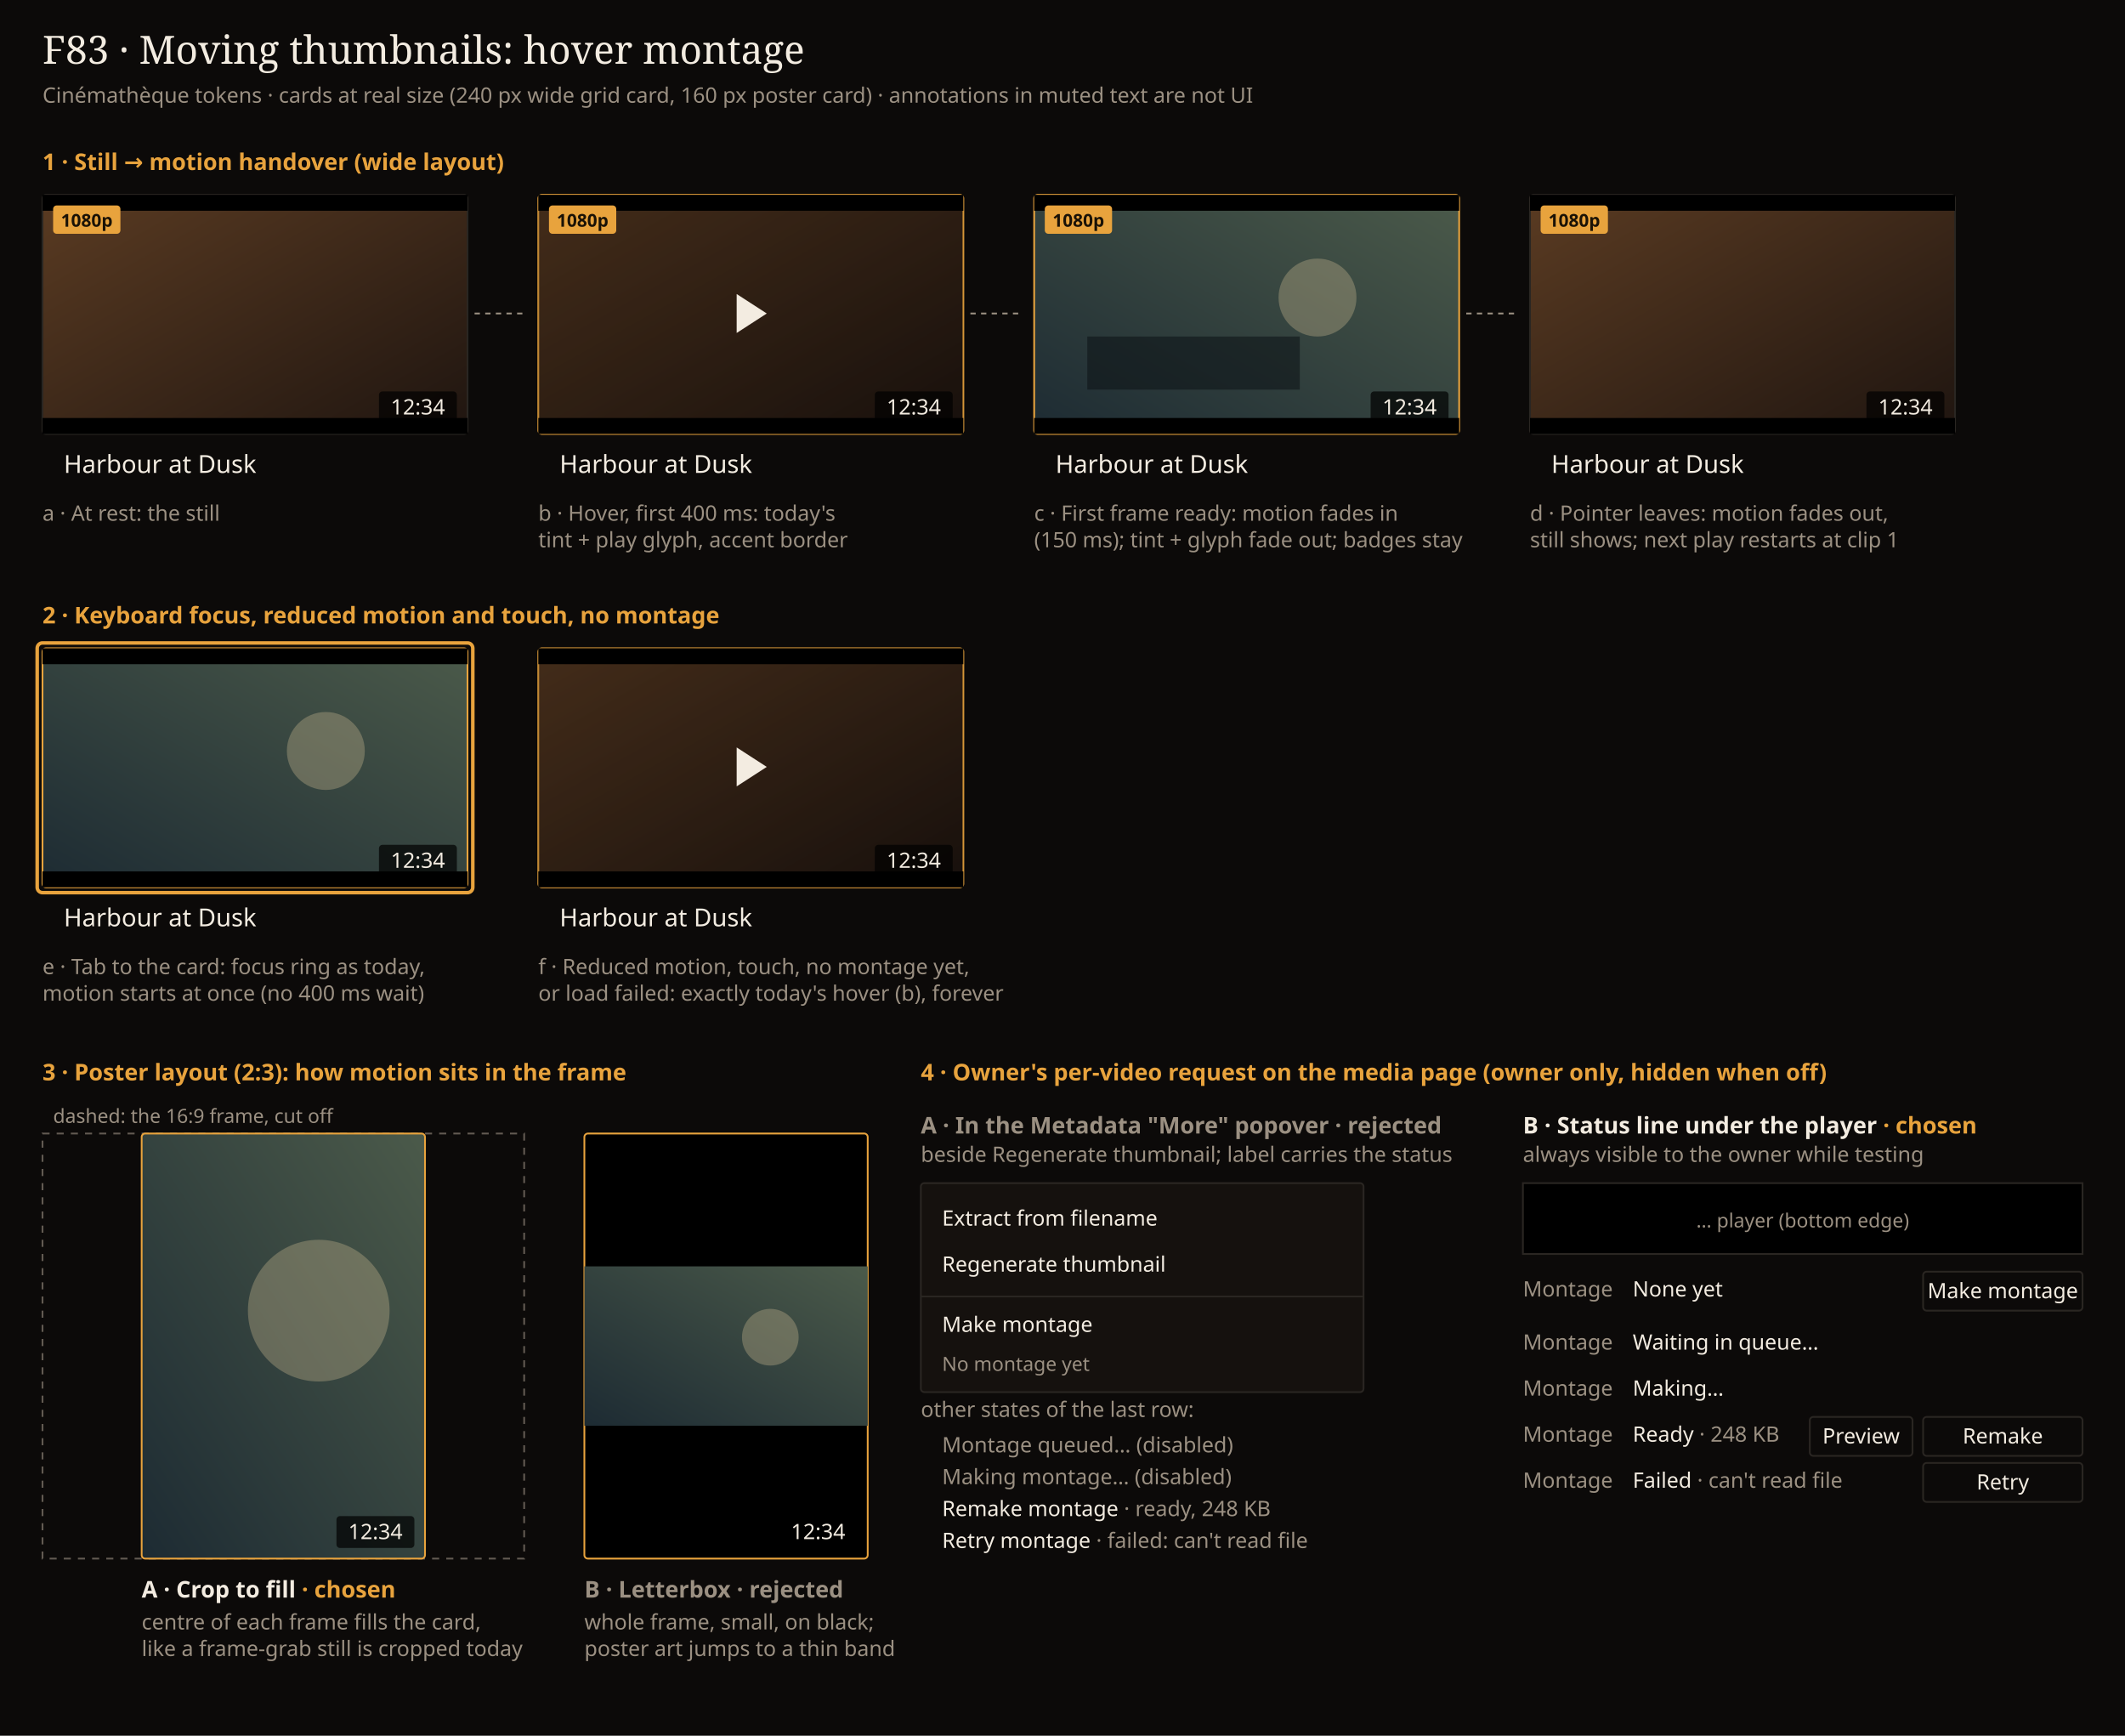
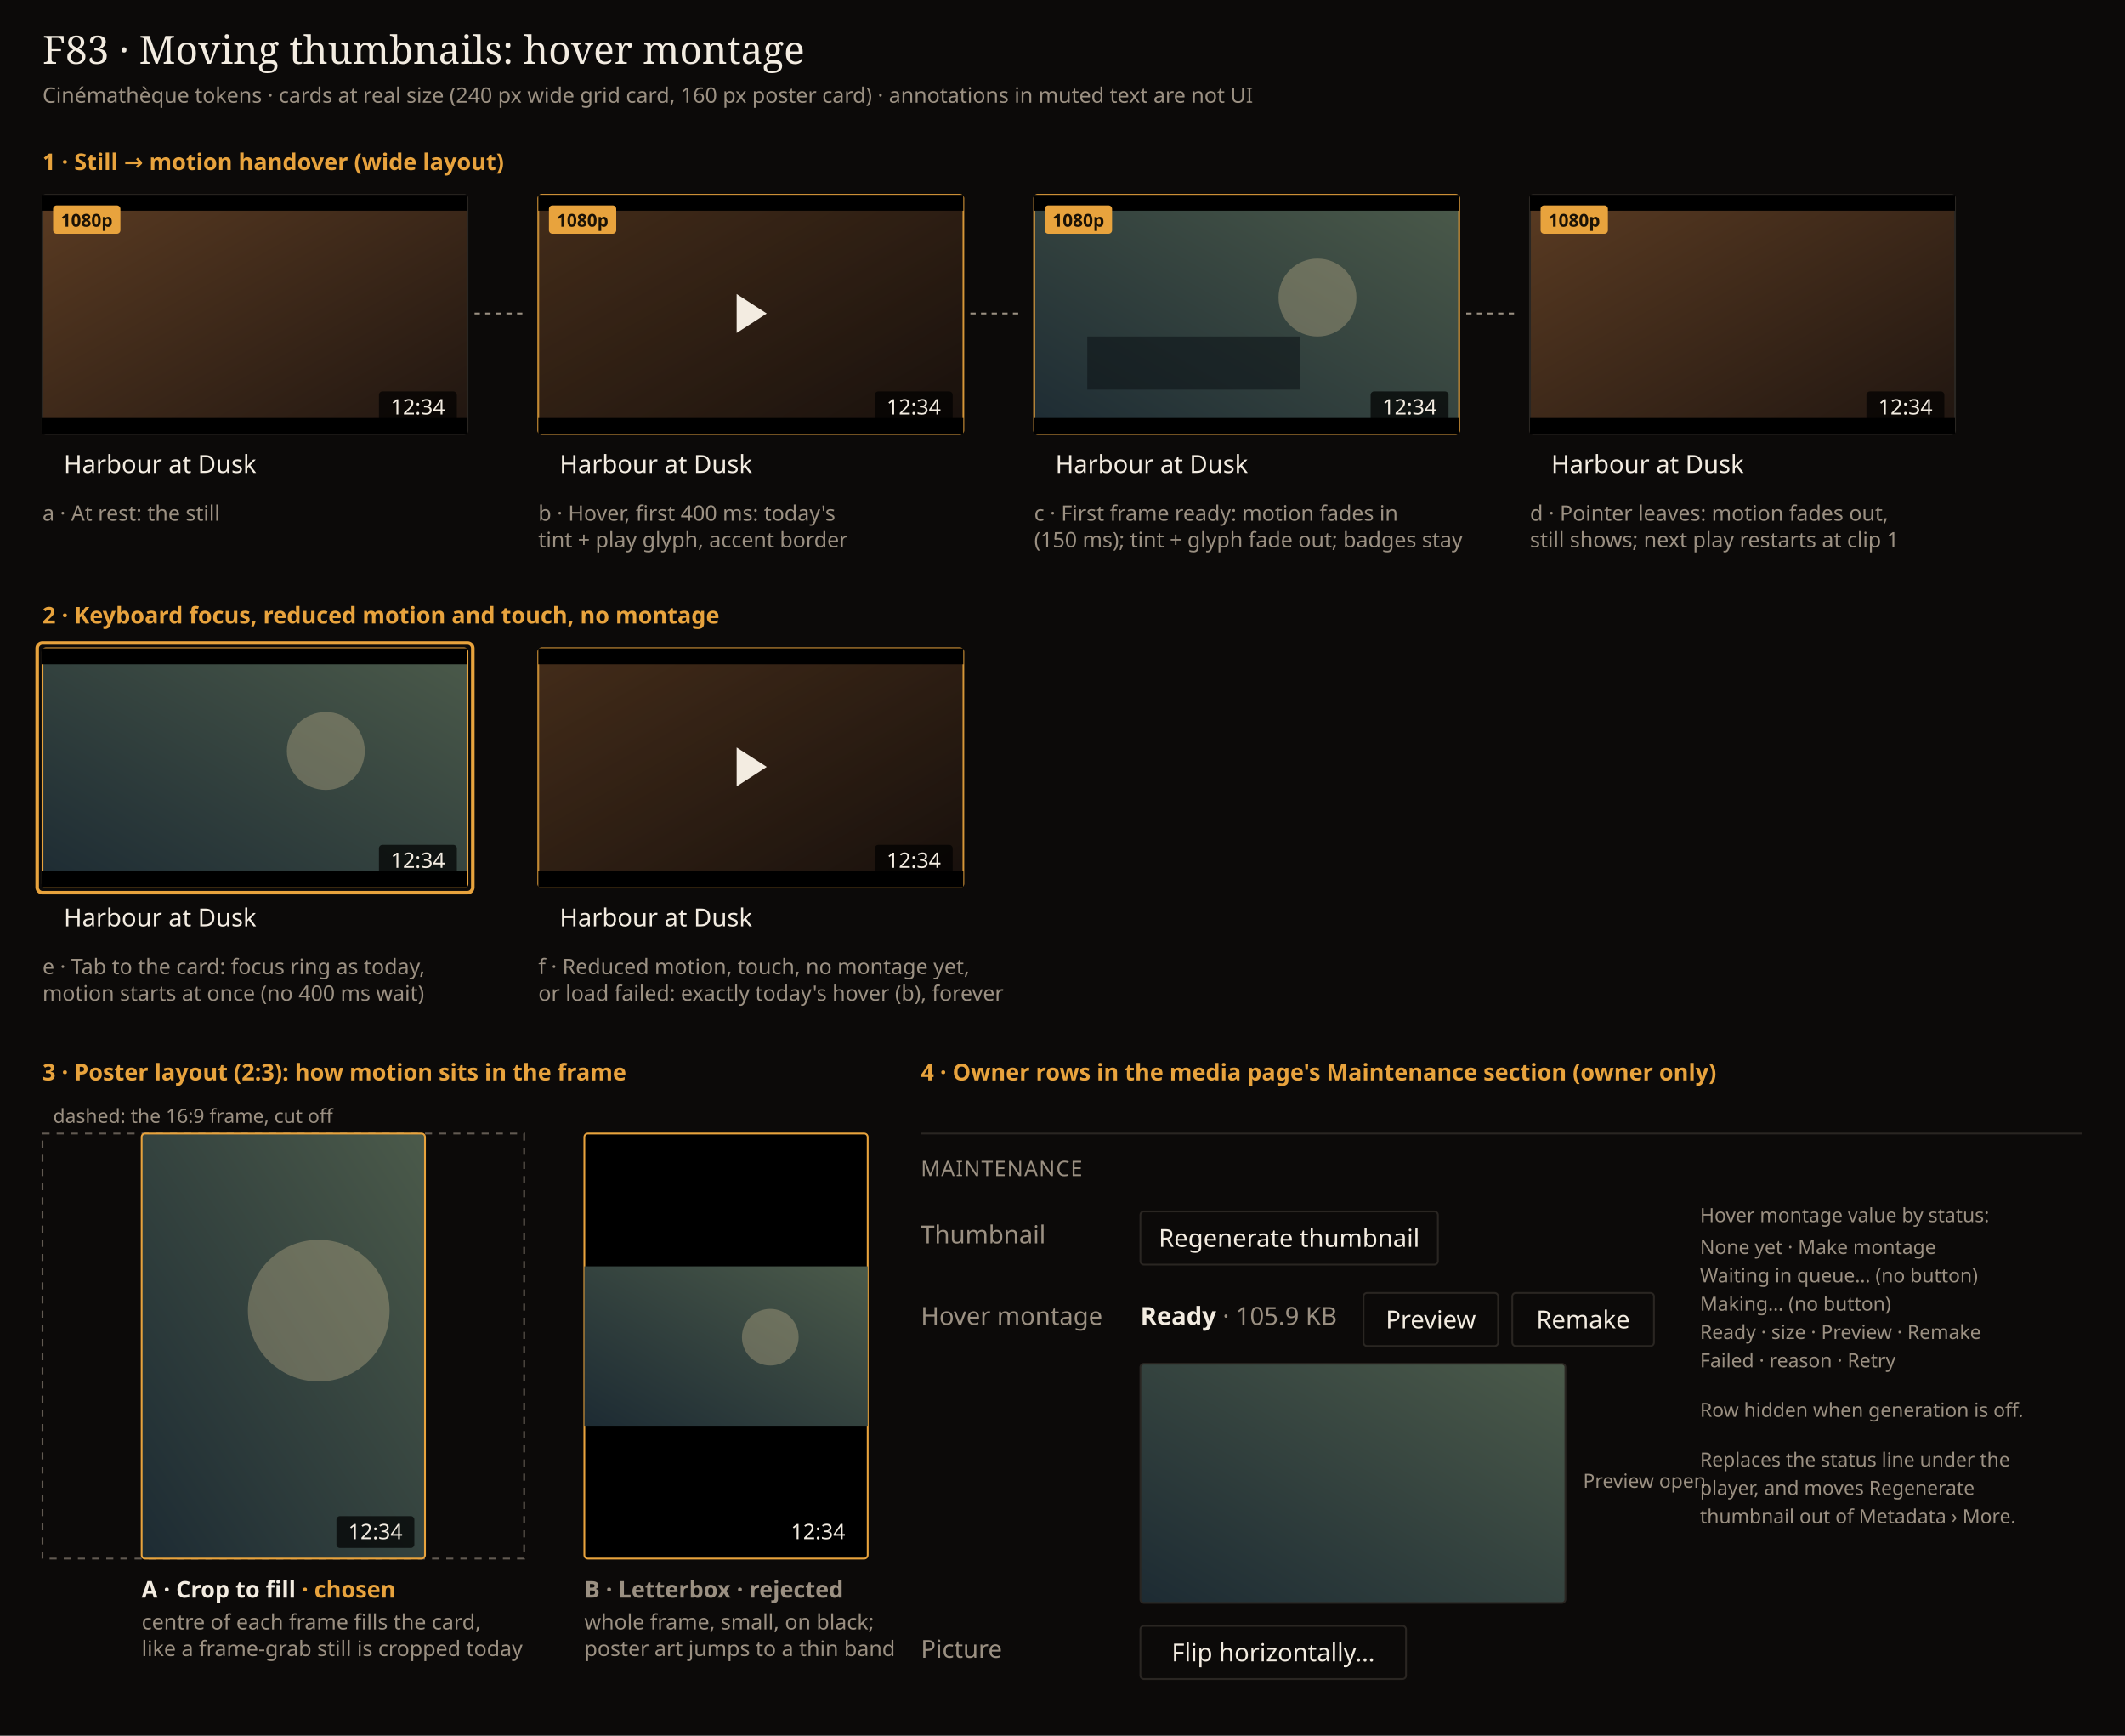
<svg xmlns="http://www.w3.org/2000/svg" width="1200" height="980" viewBox="0 0 1200 980" font-family="Archivo, 'Archivo Variable', system-ui, sans-serif">
  <defs>
    <linearGradient id="still" x1="0" y1="0" x2="1" y2="1">
      <stop offset="0" stop-color="#5a3b22" />
      <stop offset="1" stop-color="#1f1510" />
    </linearGradient>
    <linearGradient id="motion" x1="0" y1="1" x2="1" y2="0">
      <stop offset="0" stop-color="#1d2b33" />
      <stop offset="1" stop-color="#4b5a4a" />
    </linearGradient>
    <g id="play">
      <path d="M0 0v22l17-11z" fill="#f3ece1" />
    </g>
  </defs>
  <rect width="1200" height="980" fill="#0c0a09" />
  <text x="24" y="36" font-family="Fraunces, 'Fraunces Variable', serif" font-size="22" fill="#f3ece1">F83 · Moving thumbnails: hover montage</text>
  <text x="24" y="58" font-size="12" fill="#9b9082">Cinémathèque tokens · cards at real size (240 px wide grid card, 160 px poster card) · annotations in muted text are not UI</text>
  <text x="24" y="96" font-size="13" font-weight="600" fill="#e8a33d">1 · Still → motion handover (wide layout)</text>
  <g transform="translate(24,110)">
    <rect width="240" height="135" rx="2" fill="url(#still)" stroke="#2a2622" />
    <rect width="240" height="9" fill="#000" />
    <rect y="126" width="240" height="9" fill="#000" />
    <rect x="6" y="6" width="38" height="16" rx="2" fill="#e8a33d" />
    <text x="25" y="18" font-size="10" font-weight="600" text-anchor="middle" fill="#1a1206">1080p</text>
    <rect x="190" y="111" width="44" height="18" rx="2" fill="#000" fill-opacity="0.7" />
    <text x="212" y="124" font-size="12" text-anchor="middle" fill="#f3ece1">12:34</text>
    <text x="12" y="157" font-size="14" font-weight="500" fill="#f3ece1">Harbour at Dusk</text>
    <text x="0" y="184" font-size="12" fill="#9b9082">a · At rest: the still</text>
  </g>
  <g transform="translate(304,110)">
    <rect width="240" height="135" rx="2" fill="url(#still)" stroke="#e8a33d" />
    <rect width="240" height="9" fill="#000" />
    <rect y="126" width="240" height="9" fill="#000" />
    <rect width="240" height="135" fill="#000" fill-opacity="0.25" />
    <use href="#play" transform="translate(112,56)" />
    <rect x="6" y="6" width="38" height="16" rx="2" fill="#e8a33d" />
    <text x="25" y="18" font-size="10" font-weight="600" text-anchor="middle" fill="#1a1206">1080p</text>
    <rect x="190" y="111" width="44" height="18" rx="2" fill="#000" fill-opacity="0.7" />
    <text x="212" y="124" font-size="12" text-anchor="middle" fill="#f3ece1">12:34</text>
    <text x="12" y="157" font-size="14" font-weight="500" fill="#f3ece1">Harbour at Dusk</text>
    <text x="0" y="184" font-size="12" fill="#9b9082">b · Hover, first 400 ms: today's</text>
    <text x="0" y="199" font-size="12" fill="#9b9082">tint + play glyph, accent border</text>
  </g>
  <g transform="translate(584,110)">
    <rect width="240" height="135" rx="2" fill="url(#motion)" stroke="#e8a33d" />
    <circle cx="160" cy="58" r="22" fill="#c9b78f" fill-opacity="0.35" />
    <rect x="30" y="80" width="120" height="30" fill="#0e1418" fill-opacity="0.6" />
    <rect width="240" height="9" fill="#000" />
    <rect y="126" width="240" height="9" fill="#000" />
    <rect x="6" y="6" width="38" height="16" rx="2" fill="#e8a33d" />
    <text x="25" y="18" font-size="10" font-weight="600" text-anchor="middle" fill="#1a1206">1080p</text>
    <rect x="190" y="111" width="44" height="18" rx="2" fill="#000" fill-opacity="0.7" />
    <text x="212" y="124" font-size="12" text-anchor="middle" fill="#f3ece1">12:34</text>
    <text x="12" y="157" font-size="14" font-weight="500" fill="#f3ece1">Harbour at Dusk</text>
    <text x="0" y="184" font-size="12" fill="#9b9082">c · First frame ready: motion fades in</text>
    <text x="0" y="199" font-size="12" fill="#9b9082">(150 ms); tint + glyph fade out; badges stay</text>
  </g>
  <g transform="translate(864,110)">
    <rect width="240" height="135" rx="2" fill="url(#still)" stroke="#2a2622" />
    <rect width="240" height="9" fill="#000" />
    <rect y="126" width="240" height="9" fill="#000" />
    <rect x="6" y="6" width="38" height="16" rx="2" fill="#e8a33d" />
    <text x="25" y="18" font-size="10" font-weight="600" text-anchor="middle" fill="#1a1206">1080p</text>
    <rect x="190" y="111" width="44" height="18" rx="2" fill="#000" fill-opacity="0.7" />
    <text x="212" y="124" font-size="12" text-anchor="middle" fill="#f3ece1">12:34</text>
    <text x="12" y="157" font-size="14" font-weight="500" fill="#f3ece1">Harbour at Dusk</text>
    <text x="0" y="184" font-size="12" fill="#9b9082">d · Pointer leaves: motion fades out,</text>
    <text x="0" y="199" font-size="12" fill="#9b9082">still shows; next play restarts at clip 1</text>
  </g>
  <path d="M268 177h30M548 177h30M828 177h30" stroke="#9b9082" stroke-dasharray="3 3" />
  <text x="24" y="352" font-size="13" font-weight="600" fill="#e8a33d">2 · Keyboard focus, reduced motion and touch, no montage</text>
  <g transform="translate(24,366)">
    <rect x="-3" y="-3" width="246" height="141" rx="3" fill="none" stroke="#e8a33d" stroke-width="2" />
    <rect width="240" height="135" rx="2" fill="url(#motion)" stroke="#e8a33d" />
    <circle cx="160" cy="58" r="22" fill="#c9b78f" fill-opacity="0.35" />
    <rect width="240" height="9" fill="#000" />
    <rect y="126" width="240" height="9" fill="#000" />
    <rect x="190" y="111" width="44" height="18" rx="2" fill="#000" fill-opacity="0.7" />
    <text x="212" y="124" font-size="12" text-anchor="middle" fill="#f3ece1">12:34</text>
    <text x="12" y="157" font-size="14" font-weight="500" fill="#f3ece1">Harbour at Dusk</text>
    <text x="0" y="184" font-size="12" fill="#9b9082">e · Tab to the card: focus ring as today,</text>
    <text x="0" y="199" font-size="12" fill="#9b9082">motion starts at once (no 400 ms wait)</text>
  </g>
  <g transform="translate(304,366)">
    <rect width="240" height="135" rx="2" fill="url(#still)" stroke="#e8a33d" />
    <rect width="240" height="9" fill="#000" />
    <rect y="126" width="240" height="9" fill="#000" />
    <rect width="240" height="135" fill="#000" fill-opacity="0.25" />
    <use href="#play" transform="translate(112,56)" />
    <rect x="190" y="111" width="44" height="18" rx="2" fill="#000" fill-opacity="0.7" />
    <text x="212" y="124" font-size="12" text-anchor="middle" fill="#f3ece1">12:34</text>
    <text x="12" y="157" font-size="14" font-weight="500" fill="#f3ece1">Harbour at Dusk</text>
    <text x="0" y="184" font-size="12" fill="#9b9082">f · Reduced motion, touch, no montage yet,</text>
    <text x="0" y="199" font-size="12" fill="#9b9082">or load failed: exactly today's hover (b), forever</text>
  </g>
  <text x="24" y="610" font-size="13" font-weight="600" fill="#e8a33d">3 · Poster layout (2:3): how motion sits in the frame</text>
  <g transform="translate(80,640)">
    <rect x="-56" y="0" width="272" height="240" fill="none" stroke="#9b9082" stroke-dasharray="4 4" stroke-opacity="0.6" />
    <rect width="160" height="240" rx="2" fill="url(#motion)" stroke="#e8a33d" />
    <circle cx="100" cy="100" r="40" fill="#c9b78f" fill-opacity="0.35" />
    <rect x="110" y="216" width="44" height="18" rx="2" fill="#000" fill-opacity="0.7" />
    <text x="132" y="229" font-size="12" text-anchor="middle" fill="#f3ece1">12:34</text>
    <text x="0" y="262" font-size="13" font-weight="600" fill="#f3ece1">A · Crop to fill <tspan fill="#e8a33d">· chosen</tspan>
    </text>
    <text x="0" y="280" font-size="12" fill="#9b9082">centre of each frame fills the card,</text>
    <text x="0" y="295" font-size="12" fill="#9b9082">like a frame-grab still is cropped today</text>
    <text x="-50" y="-6" font-size="11" fill="#9b9082">dashed: the 16:9 frame, cut off</text>
  </g>
  <g transform="translate(330,640)">
    <rect width="160" height="240" rx="2" fill="#000" stroke="#e8a33d" />
    <rect y="75" width="160" height="90" fill="url(#motion)" />
    <circle cx="105" cy="115" r="16" fill="#c9b78f" fill-opacity="0.35" />
    <rect x="110" y="216" width="44" height="18" rx="2" fill="#000" fill-opacity="0.7" />
    <text x="132" y="229" font-size="12" text-anchor="middle" fill="#f3ece1">12:34</text>
    <text x="0" y="262" font-size="13" font-weight="600" fill="#9b9082">B · Letterbox · rejected</text>
    <text x="0" y="280" font-size="12" fill="#9b9082">whole frame, small, on black;</text>
    <text x="0" y="295" font-size="12" fill="#9b9082">poster art jumps to a thin band</text>
  </g>
-   <text x="520" y="610" font-size="13" font-weight="600" fill="#e8a33d">4 · Owner's per-video request on the media page (owner only, hidden when off)</text>
+   <text x="520" y="610" font-size="13" font-weight="600" fill="#e8a33d">4 · Owner rows in the media page's Maintenance section (owner only)</text>
  <g transform="translate(520,640)">
-     <text x="0" y="0" font-size="13" font-weight="600" fill="#9b9082">A · In the Metadata "More" popover · rejected</text>
-     <text x="0" y="16" font-size="12" fill="#9b9082">beside Regenerate thumbnail; label carries the status</text>
-     <rect y="28" width="250" height="118" rx="2" fill="#15110e" stroke="#2a2622" />
-     <text x="12" y="52" font-size="12" fill="#f3ece1">Extract from filename</text>
-     <text x="12" y="78" font-size="12" fill="#f3ece1">Regenerate thumbnail</text>
-     <line x1="0" y1="92" x2="250" y2="92" stroke="#2a2622" />
-     <text x="12" y="112" font-size="12" fill="#f3ece1">Make montage</text>
-     <text x="12" y="134" font-size="11" fill="#9b9082">No montage yet</text>
-     <g transform="translate(0,160)" font-size="12">
-       <text x="0" y="0" fill="#9b9082">other states of the last row:</text>
-       <text x="12" y="20" fill="#9b9082">Montage queued…   (disabled)</text>
-       <text x="12" y="38" fill="#9b9082">Making montage…   (disabled)</text>
-       <text x="12" y="56" fill="#f3ece1">Remake montage <tspan fill="#9b9082">· ready, 248 KB</tspan>
+     <line x1="0" y1="0" x2="656" y2="0" stroke="#2a2622" />
+     <text x="0" y="24" font-size="12" letter-spacing="0.6" fill="#9b9082">MAINTENANCE</text>
+     <g font-size="14">
+       <text x="0" y="62" fill="#9b9082">Thumbnail</text>
+       <rect x="124" y="44" width="168" height="30" rx="2" fill="none" stroke="#2a2622" />
+       <text x="208" y="64" text-anchor="middle" fill="#f3ece1">Regenerate thumbnail</text>
+       <text x="0" y="108" fill="#9b9082">Hover montage</text>
+       <text x="124" y="108" fill="#f3ece1" font-weight="600">Ready <tspan fill="#9b9082" font-weight="400">· 105.9 KB</tspan>
      </text>
-       <text x="12" y="74" fill="#f3ece1">Retry montage <tspan fill="#9b9082">· failed: can't read file</tspan>
-       </text>
+       <rect x="250" y="90" width="76" height="30" rx="2" fill="none" stroke="#2a2622" />
+       <text x="288" y="110" text-anchor="middle" fill="#f3ece1">Preview</text>
+       <rect x="334" y="90" width="80" height="30" rx="2" fill="none" stroke="#2a2622" />
+       <text x="374" y="110" text-anchor="middle" fill="#f3ece1">Remake</text>
+       <rect x="124" y="130" width="240" height="135" rx="2" fill="url(#motion)" stroke="#2a2622" />
+       <text x="374" y="200" font-size="11" fill="#9b9082">Preview open</text>
+       <text x="0" y="296" fill="#9b9082">Picture</text>
+       <rect x="124" y="278" width="150" height="30" rx="2" fill="none" stroke="#2a2622" />
+       <text x="199" y="298" text-anchor="middle" fill="#f3ece1">Flip horizontally…</text>
    </g>
-   </g>
-   <g transform="translate(860,640)">
-     <text x="0" y="0" font-size="13" font-weight="600" fill="#f3ece1">B · Status line under the player <tspan fill="#e8a33d">· chosen</tspan>
-     </text>
-     <text x="0" y="16" font-size="12" fill="#9b9082">always visible to the owner while testing</text>
-     <rect y="28" width="316" height="40" fill="#000" stroke="#2a2622" />
-     <text x="158" y="53" font-size="11" text-anchor="middle" fill="#9b9082">… player (bottom edge)</text>
-     <g font-size="12">
-       <text x="0" y="92" fill="#9b9082">Montage</text>
-       <text x="62" y="92" fill="#f3ece1">None yet</text>
-       <rect x="226" y="78" width="90" height="22" rx="2" fill="none" stroke="#2a2622" />
-       <text x="271" y="93" text-anchor="middle" fill="#f3ece1">Make montage</text>
-       <text x="0" y="122" fill="#9b9082">Montage</text>
-       <text x="62" y="122" fill="#f3ece1">Waiting in queue…</text>
-       <text x="0" y="148" fill="#9b9082">Montage</text>
-       <text x="62" y="148" fill="#f3ece1">Making…</text>
-       <text x="0" y="174" fill="#9b9082">Montage</text>
-       <text x="62" y="174" fill="#f3ece1">Ready <tspan fill="#9b9082">· 248 KB</tspan>
-       </text>
-       <rect x="162" y="160" width="58" height="22" rx="2" fill="none" stroke="#2a2622" />
-       <text x="191" y="175" text-anchor="middle" fill="#f3ece1">Preview</text>
-       <rect x="226" y="160" width="90" height="22" rx="2" fill="none" stroke="#2a2622" />
-       <text x="271" y="175" text-anchor="middle" fill="#f3ece1">Remake</text>
-       <text x="0" y="200" fill="#9b9082">Montage</text>
-       <text x="62" y="200" fill="#f3ece1">Failed <tspan fill="#9b9082">· can't read file</tspan>
-       </text>
-       <rect x="226" y="186" width="90" height="22" rx="2" fill="none" stroke="#2a2622" />
-       <text x="271" y="201" text-anchor="middle" fill="#f3ece1">Retry</text>
+     <g font-size="11" fill="#9b9082">
+       <text x="440" y="50">Hover montage value by status:</text>
+       <text x="440" y="68">None yet · Make montage</text>
+       <text x="440" y="84">Waiting in queue… (no button)</text>
+       <text x="440" y="100">Making… (no button)</text>
+       <text x="440" y="116">Ready · size · Preview · Remake</text>
+       <text x="440" y="132">Failed · reason · Retry</text>
+       <text x="440" y="160">Row hidden when generation is off.</text>
+       <text x="440" y="188">Replaces the status line under the</text>
+       <text x="440" y="204">player, and moves Regenerate</text>
+       <text x="440" y="220">thumbnail out of Metadata › More.</text>
    </g>
  </g>
</svg>
